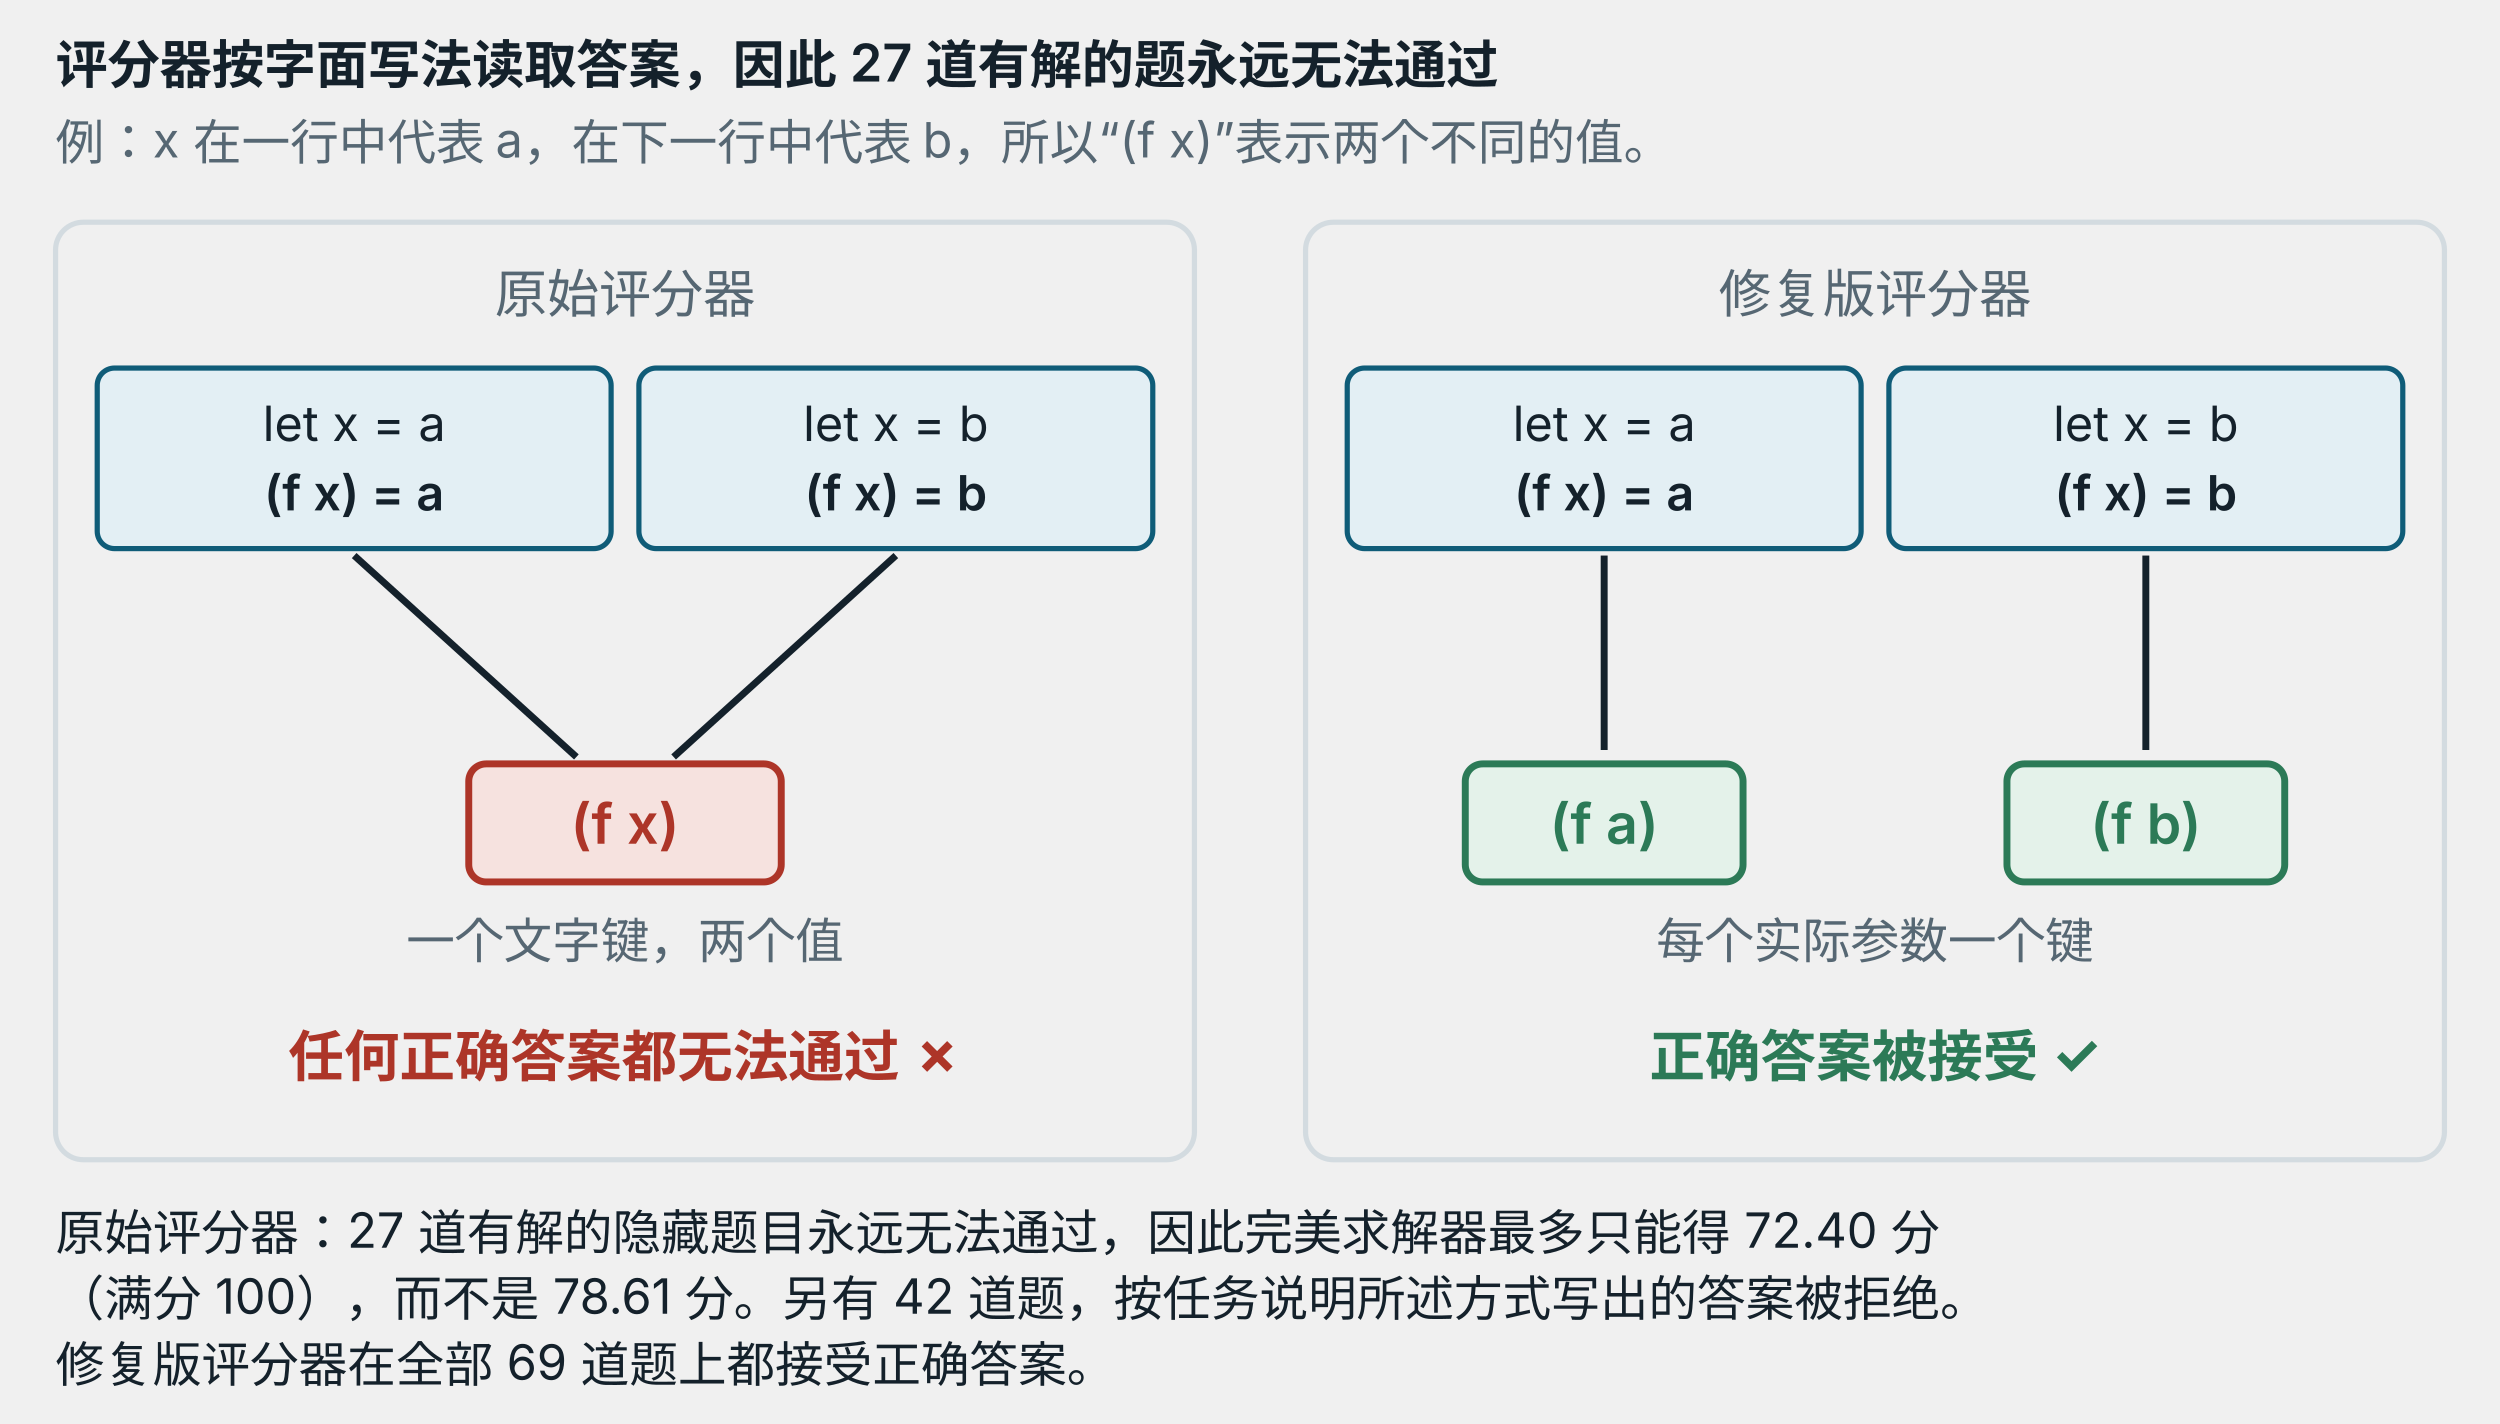
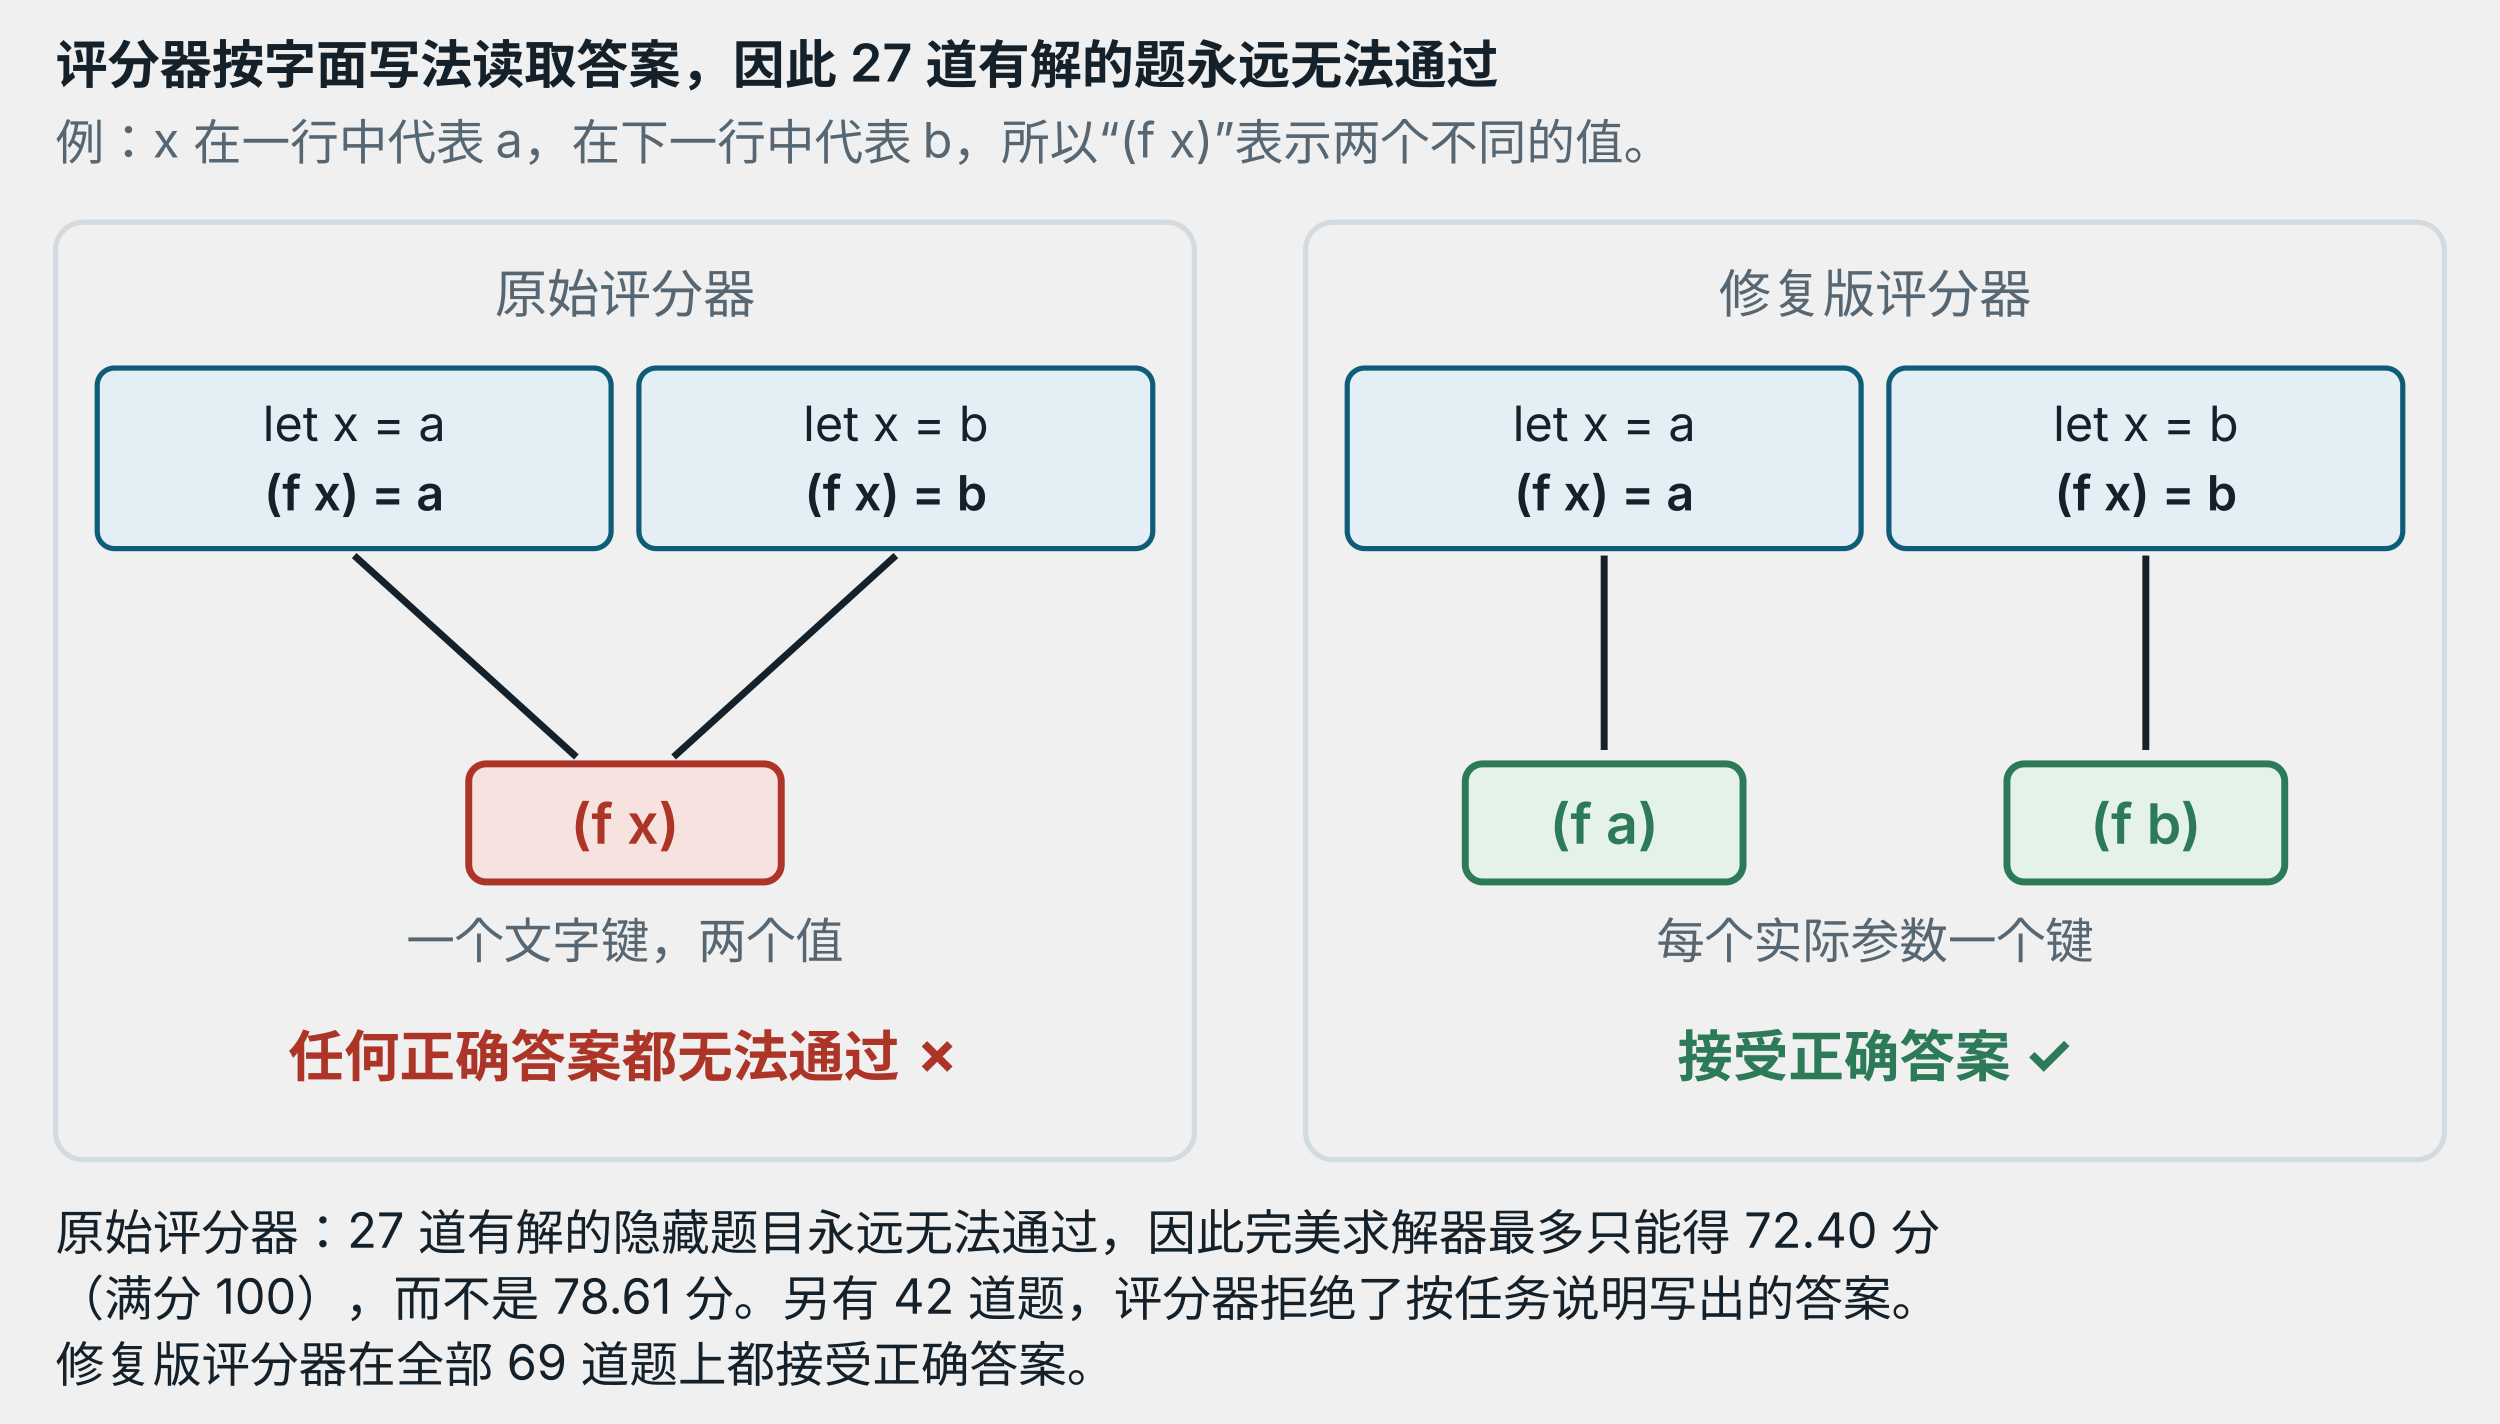
<svg xmlns="http://www.w3.org/2000/svg" viewBox="0 0 720 410" role="img">
  <style>
  .ink{fill:#14212b} .muted{fill:#566773} .rule{stroke:#d3dbe0} .bg{fill:#ffffff}
  .good{fill:#2c7a57} .bad{fill:#ad3528} .warn{fill:#9a6510} .acc{fill:#0f5c78} .onbar{fill:#ffffff}
  .goodS{stroke:#2c7a57} .badS{stroke:#ad3528} .accS{stroke:#0f5c78} .inkS{stroke:#14212b} .warnS{stroke:#9a6510} .ruleS{stroke:#d3dbe0}
  .goodBg{fill:#e4f2ea} .badBg{fill:#f6e2df} .warnBg{fill:#f6ecda} .accBg{fill:#e3eff4} .ruleF{fill:#eef2f4}
  text{font-family:"IBM Plex Sans","Noto Sans SC","PingFang SC","Microsoft YaHei",system-ui,-apple-system,"Segoe UI",sans-serif}
  @media (prefers-color-scheme: dark){
    .ink{fill:#e2e9ed} .muted{fill:#95a6b1} .rule{stroke:#2a3843} .bg{fill:#152029}
    .good{fill:#6cc79a} .bad{fill:#f08a7c} .warn{fill:#e0a64a} .acc{fill:#6cb6d3} .onbar{fill:#10181f}
    .goodS{stroke:#6cc79a} .badS{stroke:#f08a7c} .accS{stroke:#6cb6d3} .inkS{stroke:#e2e9ed} .warnS{stroke:#e0a64a} .ruleS{stroke:#2a3843}
    .goodBg{fill:#15302a} .badBg{fill:#3a1f1c} .warnBg{fill:#352a16} .accBg{fill:#16303c} .ruleF{fill:#1d2a34}
  }
</style>
  <text x="16" y="24" class="ink" font-size="15" font-weight="600">评分器按字面写法读取答案，因此 27 道有解的题永远无法通过</text>
  <text x="16" y="46" class="muted" font-size="14">例：x 在一行中代表 a，在下一行中代表 b，所以“(f x)”表示两个不同的值。</text>
  <g transform="translate(0,52)">
    <rect x="16" y="12" width="328" height="270" rx="8" fill="none" class="rule" stroke-width="1.5" />
    <text x="180" y="38" class="muted" font-size="15" text-anchor="middle">原始评分器</text>
    <rect x="28" y="54" width="148" height="52" rx="5" class="accBg" />
    <rect x="28" y="54" width="148" height="52" rx="5" fill="none" class="accS" stroke-width="1.5" />
    <text x="102" y="75" class="ink" font-size="14" text-anchor="middle">let x = a</text>
    <text x="102" y="95" class="ink" font-size="14" font-weight="600" text-anchor="middle">(f x) = a</text>
    <rect x="184" y="54" width="148" height="52" rx="5" class="accBg" />
    <rect x="184" y="54" width="148" height="52" rx="5" fill="none" class="accS" stroke-width="1.5" />
    <text x="258" y="75" class="ink" font-size="14" text-anchor="middle">let x = b</text>
    <text x="258" y="95" class="ink" font-size="14" font-weight="600" text-anchor="middle">(f x) = b</text>
    <path d="M102 108 L166 166 M258 108 L194 166" fill="none" class="inkS" stroke-width="2" />
    <rect x="135" y="168" width="90" height="34" rx="5" class="badBg" />
    <rect x="135" y="168" width="90" height="34" rx="5" fill="none" class="badS" stroke-width="2" />
    <text x="180" y="191" class="bad" font-size="16" font-weight="600" text-anchor="middle">(f x)</text>
    <text x="180" y="224" class="muted" font-size="14" text-anchor="middle">一个文字键，两个值</text>
    <text x="180" y="258" class="bad" font-size="16" font-weight="700" text-anchor="middle">任何正确答案都无法通过 ✗</text>
    <rect x="376" y="12" width="328" height="270" rx="8" fill="none" class="rule" stroke-width="1.5" />
    <text x="540" y="38" class="muted" font-size="15" text-anchor="middle">修复版评分器</text>
    <rect x="388" y="54" width="148" height="52" rx="5" class="accBg" />
    <rect x="388" y="54" width="148" height="52" rx="5" fill="none" class="accS" stroke-width="1.5" />
    <text x="462" y="75" class="ink" font-size="14" text-anchor="middle">let x = a</text>
    <text x="462" y="95" class="ink" font-size="14" font-weight="600" text-anchor="middle">(f x) = a</text>
    <path d="M462 108 L462 164" fill="none" class="inkS" stroke-width="2" />
    <rect x="422" y="168" width="80" height="34" rx="5" class="goodBg" />
    <rect x="422" y="168" width="80" height="34" rx="5" fill="none" class="goodS" stroke-width="2" />
    <text x="462" y="191" class="good" font-size="16" font-weight="600" text-anchor="middle">(f a)</text>
    <rect x="544" y="54" width="148" height="52" rx="5" class="accBg" />
    <rect x="544" y="54" width="148" height="52" rx="5" fill="none" class="accS" stroke-width="1.5" />
    <text x="618" y="75" class="ink" font-size="14" text-anchor="middle">let x = b</text>
    <text x="618" y="95" class="ink" font-size="14" font-weight="600" text-anchor="middle">(f x) = b</text>
    <path d="M618 108 L618 164" fill="none" class="inkS" stroke-width="2" />
    <rect x="578" y="168" width="80" height="34" rx="5" class="goodBg" />
    <rect x="578" y="168" width="80" height="34" rx="5" fill="none" class="goodS" stroke-width="2" />
    <text x="618" y="191" class="good" font-size="16" font-weight="600" text-anchor="middle">(f b)</text>
    <text x="540" y="224" class="muted" font-size="14" text-anchor="middle">每个实际参数一个键</text>
-     <text x="540" y="258" class="good" font-size="16" font-weight="700" text-anchor="middle">正确答案被接受 ✓</text>
+     <text x="540" y="258" class="good" font-size="16" font-weight="700" text-anchor="middle">接受正确答案 ✓</text>
  </g>
  <text x="16" y="360" class="ink" font-size="14">原始评分器：27 道有解的隐藏题目永远无法通过，因此完美求解器最多只能得 72.40 分</text>
-   <text x="16" y="379" class="ink" font-size="14">（满分 100），而不是 78.61 分。另有 42 道题，按任务说明所述方式写出的答案被拒绝。</text>
+   <text x="16" y="379" class="ink" font-size="14">（满分 100），而不是 78.61 分。另有 42 道题，评分器拒绝了按任务说明写出的答案。</text>
  <text x="16" y="398" class="ink" font-size="14">修复版评分器在全部 69 道题上都接受正确答案。</text>
</svg>
